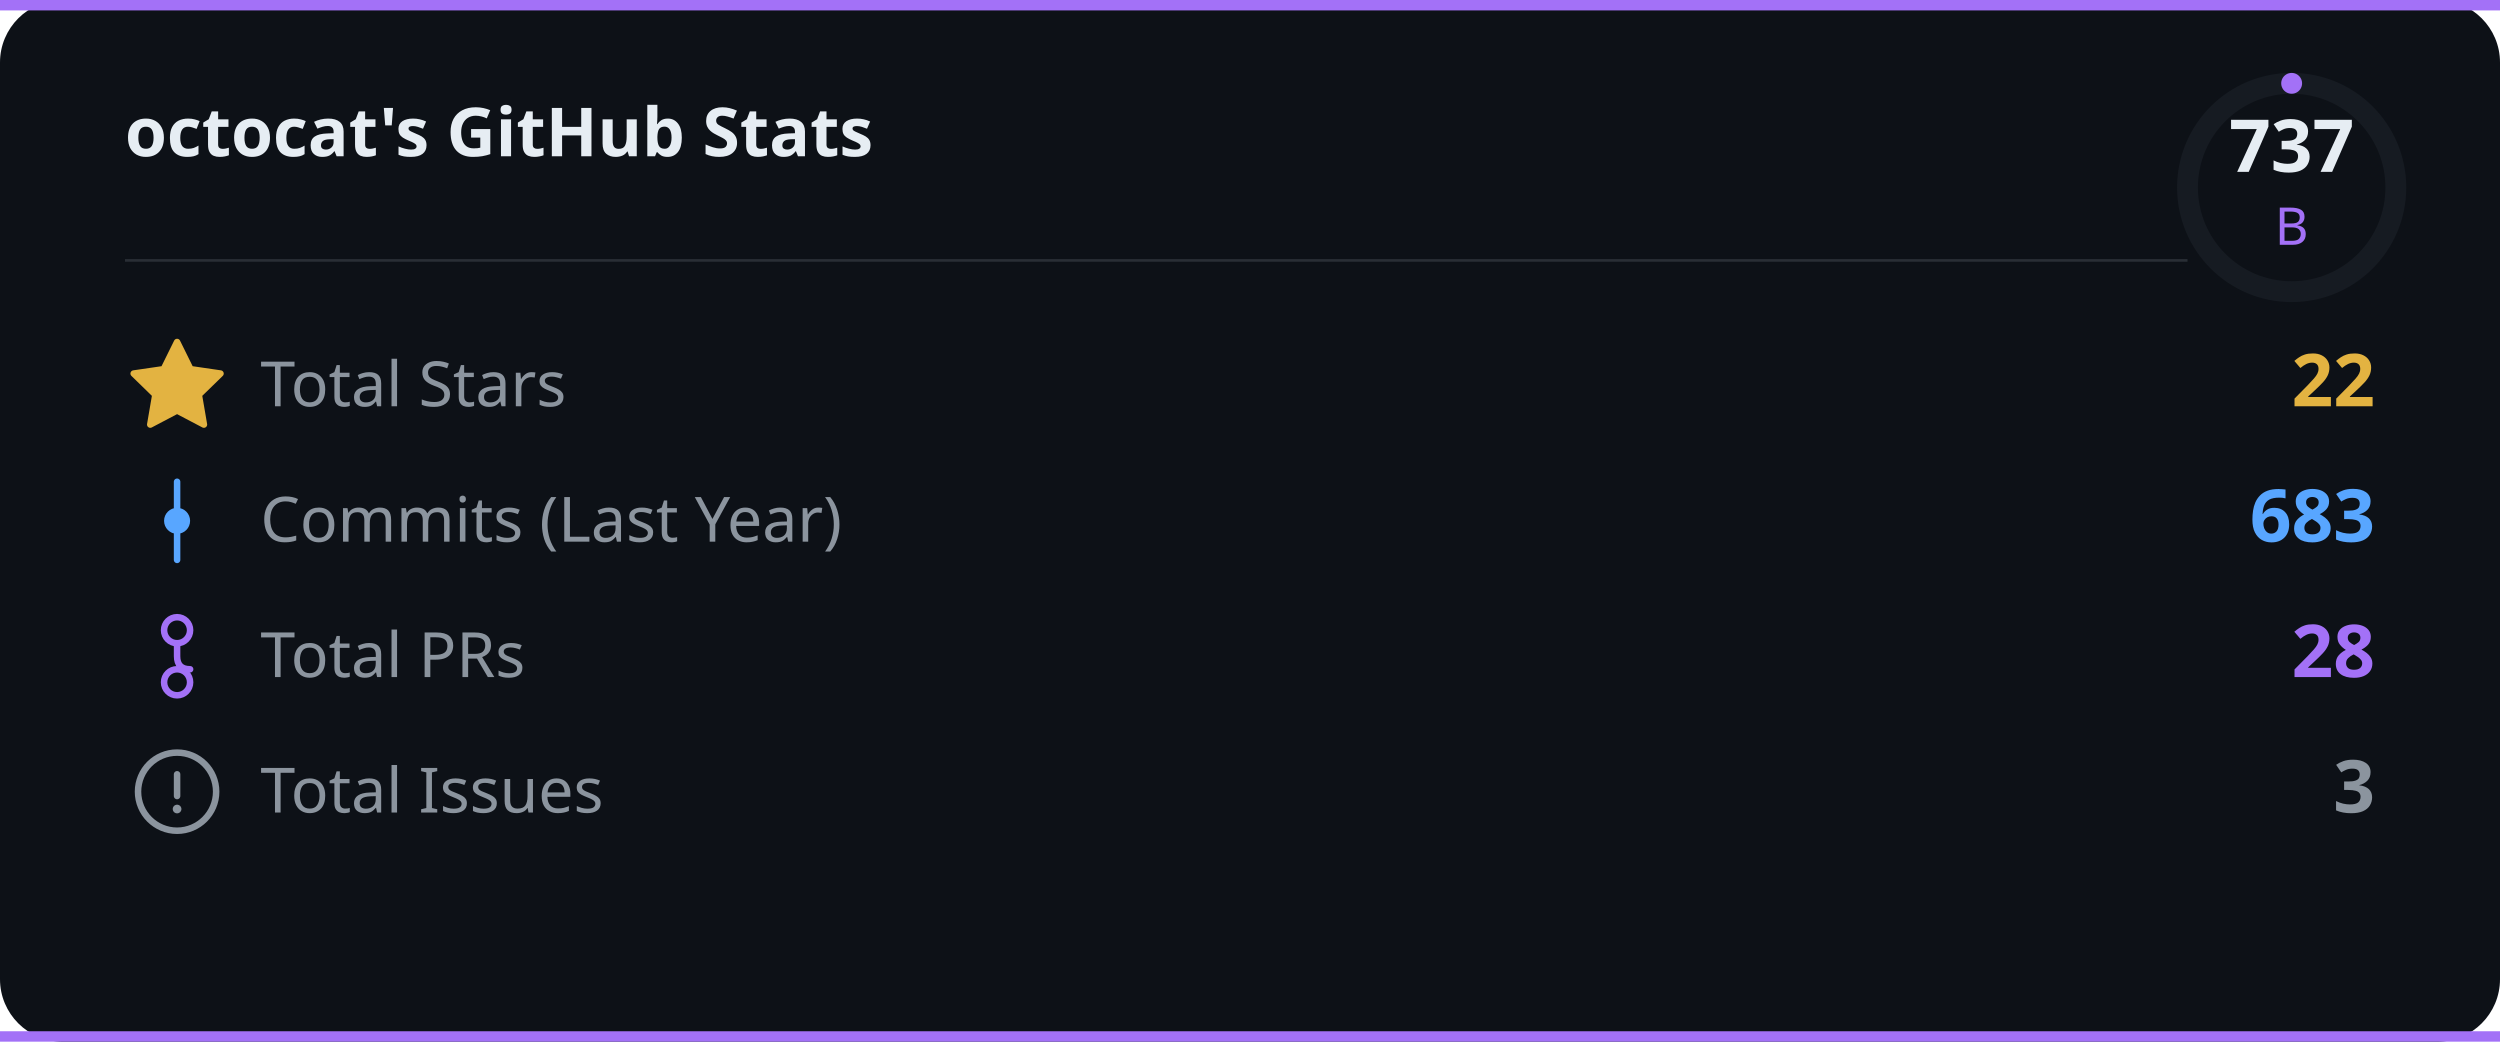
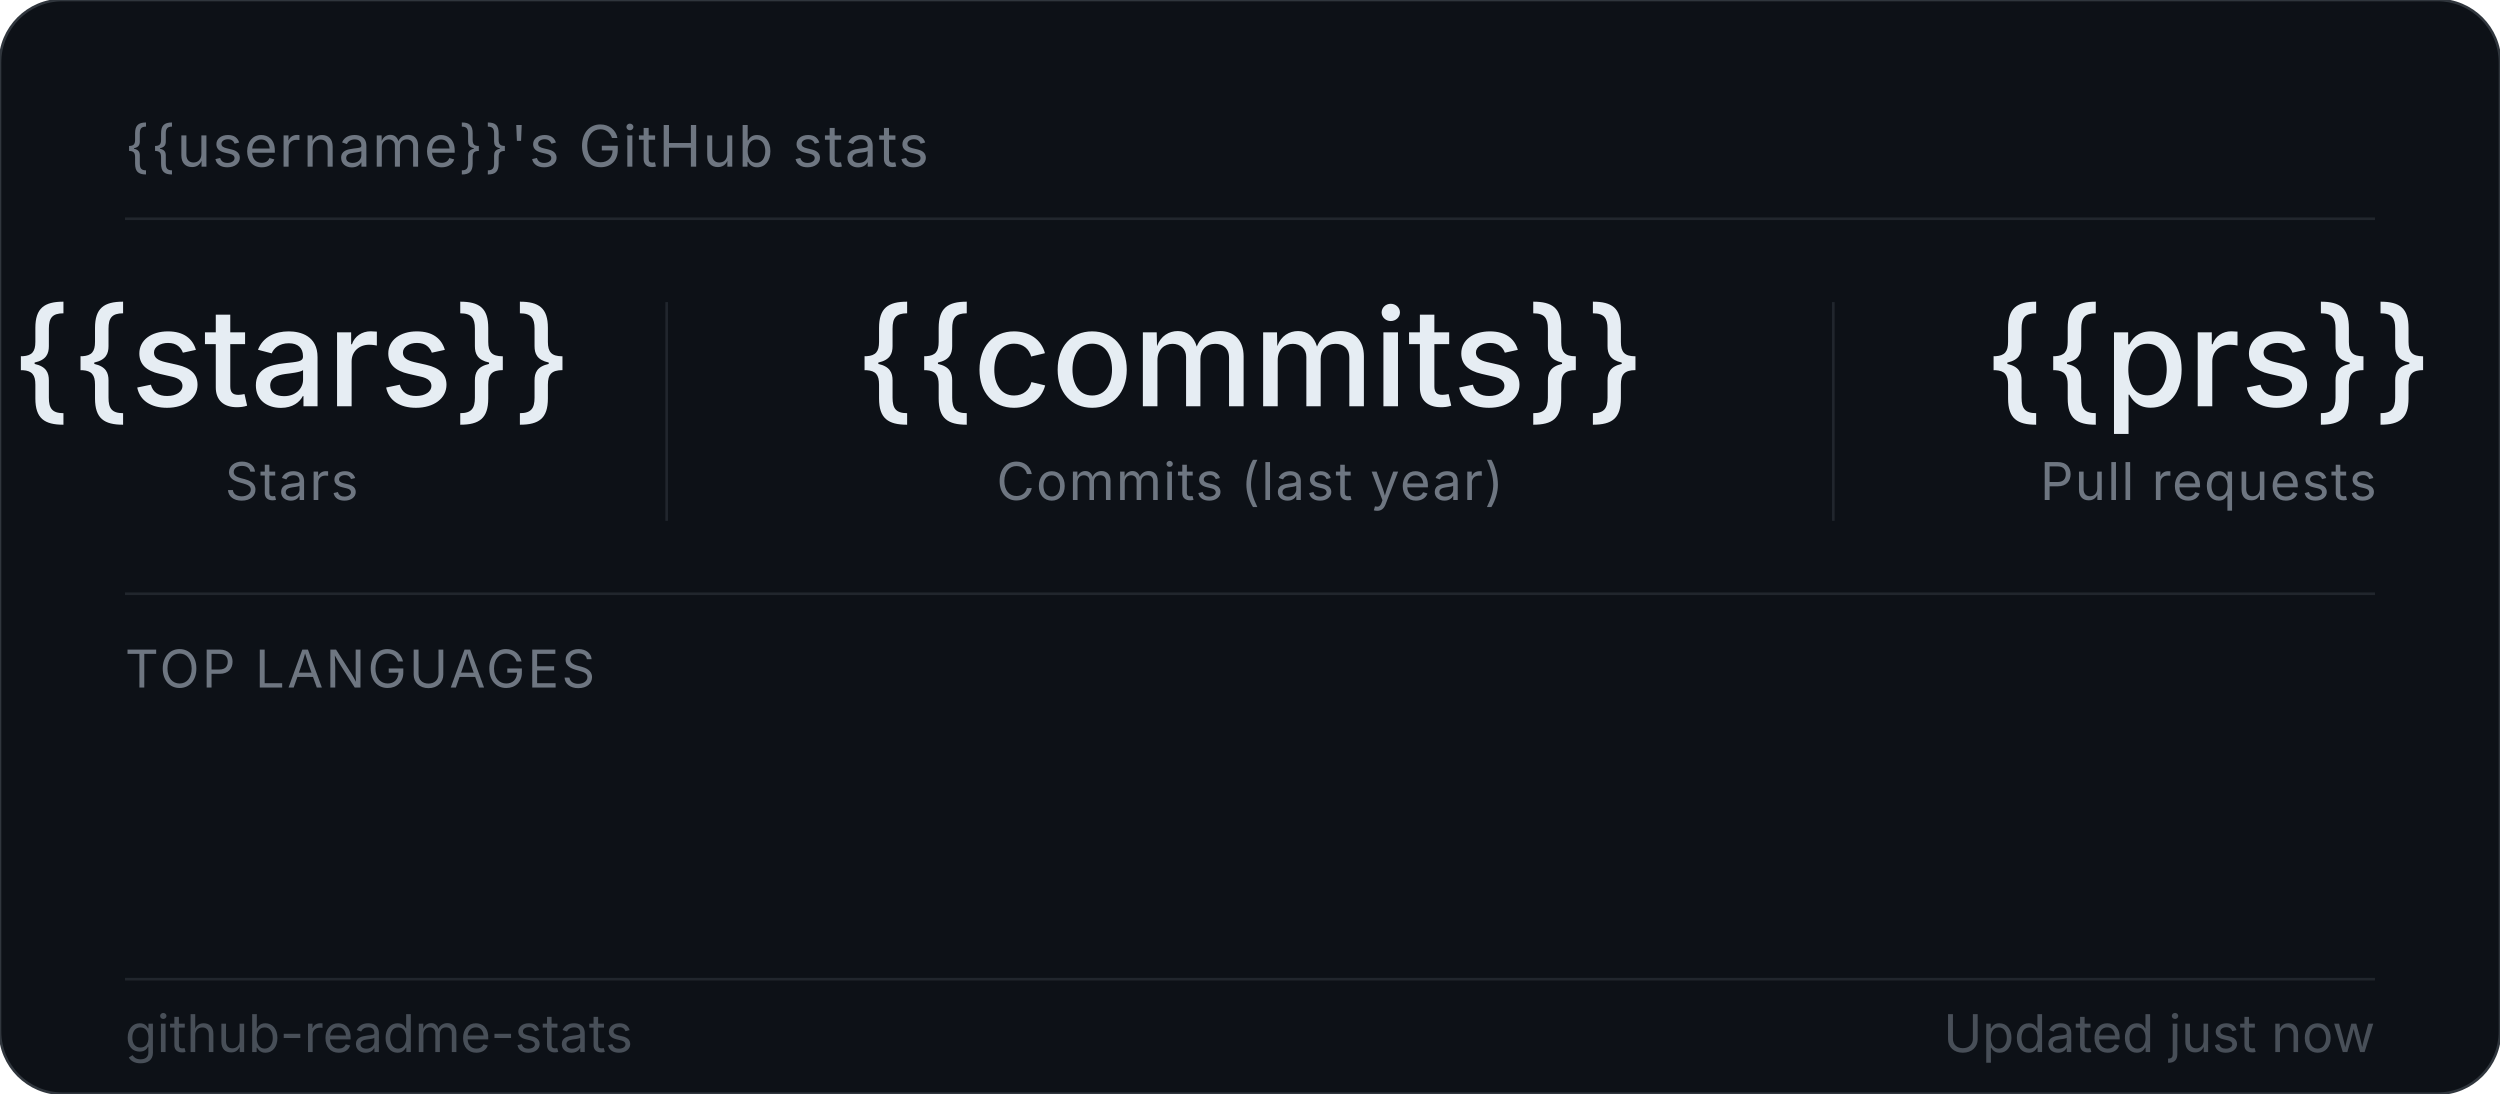
- <svg xmlns="http://www.w3.org/2000/svg" viewBox="0 0 480 200">
-   <style>
-     @keyframes ring-fill {
-       from { stroke-dashoffset: 125.66; }
-       to { stroke-dashoffset: 119.38; }
-     }
-     .ring-arc {
-       animation: ring-fill 0.6s ease-out forwards;
-     }
-   </style>
-   <rect width="480" height="200" fill="#0d1117" rx="12" />
-   <rect width="480" height="2" fill="#a371f7" rx="0" />
-   <text x="24" y="30" font-family="'Segoe UI', system-ui, -apple-system, sans-serif" font-size="13" fill="#e6edf3" font-weight="600">octocat's GitHub Stats</text>
-   <circle cx="440" cy="36" r="20" fill="none" stroke="rgba(48, 54, 61, 0.8)" stroke-width="1" />
-   <circle cx="440" cy="36" r="20" fill="none" stroke="#161b22" stroke-width="4" />
-   <circle cx="440" cy="36" r="20" fill="none" stroke="#a371f7" stroke-width="4" stroke-dasharray="125.66" stroke-dashoffset="125.66" stroke-linecap="round" transform="rotate(-90, 440, 36)" class="ring-arc" />
-   <text x="440" y="33" font-family="'Segoe UI', system-ui, -apple-system, sans-serif" font-size="14" fill="#e6edf3" text-anchor="middle" font-weight="700">737</text>
-   <text x="440" y="47" font-family="'Segoe UI', system-ui, -apple-system, sans-serif" font-size="10" fill="#a371f7" text-anchor="middle">B</text>
-   <line x1="24" y1="50" x2="420" y2="50" stroke="rgba(48, 54, 61, 0.8)" stroke-width="0.5" />
-   <g transform="translate(24, 64)">
-     <svg width="20" height="20" viewBox="0 0 24 24" fill="none">
-       <path d="M12 2l3.09 6.26L22 9.27l-5 4.87 1.18 6.88L12 17.77l-6.18 3.25L7 14.14 2 9.27l6.91-1.01L12 2z" fill="#e3b341" stroke="#e3b341" stroke-width="1.5" stroke-linejoin="round" />
-     </svg>
-   </g>
-   <text x="50" y="78" font-family="'Segoe UI', system-ui, -apple-system, sans-serif" font-size="12" fill="#8b949e">Total Stars</text>
-   <text x="456" y="78" font-family="'Segoe UI', system-ui, -apple-system, sans-serif" font-size="14" fill="#e3b341" text-anchor="end" font-weight="700">22</text>
-   <g transform="translate(24, 90)">
-     <svg width="20" height="20" viewBox="0 0 24 24" fill="none">
-       <circle cx="12" cy="12" r="3" fill="#58a6ff" />
-       <line x1="12" y1="3" x2="12" y2="9" stroke="#58a6ff" stroke-width="1.5" stroke-linecap="round" />
-       <line x1="12" y1="15" x2="12" y2="21" stroke="#58a6ff" stroke-width="1.5" stroke-linecap="round" />
-     </svg>
-   </g>
-   <text x="50" y="104" font-family="'Segoe UI', system-ui, -apple-system, sans-serif" font-size="12" fill="#8b949e">Commits (Last Year)</text>
-   <text x="456" y="104" font-family="'Segoe UI', system-ui, -apple-system, sans-serif" font-size="14" fill="#58a6ff" text-anchor="end" font-weight="700">683</text>
-   <g transform="translate(24, 116)">
-     <svg width="20" height="20" viewBox="0 0 24 24" fill="none">
-       <circle cx="12" cy="6" r="3" fill="none" stroke="#a371f7" stroke-width="1.5" />
-       <circle cx="12" cy="18" r="3" fill="none" stroke="#a371f7" stroke-width="1.5" />
-       <path d="M12 9v3c0 2 1 3 3 3" fill="none" stroke="#a371f7" stroke-width="1.5" stroke-linecap="round" />
-     </svg>
-   </g>
-   <text x="50" y="130" font-family="'Segoe UI', system-ui, -apple-system, sans-serif" font-size="12" fill="#8b949e">Total PRs</text>
-   <text x="456" y="130" font-family="'Segoe UI', system-ui, -apple-system, sans-serif" font-size="14" fill="#a371f7" text-anchor="end" font-weight="700">28</text>
-   <g transform="translate(24, 142)">
-     <svg width="20" height="20" viewBox="0 0 24 24" fill="none">
-       <circle cx="12" cy="12" r="9" fill="none" stroke="#8b949e" stroke-width="1.5" />
-       <line x1="12" y1="8" x2="12" y2="13" stroke="#8b949e" stroke-width="1.5" stroke-linecap="round" />
-       <circle cx="12" cy="16" r="1" fill="#8b949e" />
-     </svg>
-   </g>
-   <text x="50" y="156" font-family="'Segoe UI', system-ui, -apple-system, sans-serif" font-size="12" fill="#8b949e">Total Issues</text>
-   <text x="456" y="156" font-family="'Segoe UI', system-ui, -apple-system, sans-serif" font-size="14" fill="#8b949e" text-anchor="end" font-weight="700">3</text>
-   <rect y="198" width="480" height="2" fill="#a371f7" rx="0" />
+ <svg xmlns="http://www.w3.org/2000/svg" width="480" height="210" viewBox="0 0 480 210">
+   <rect width="480" height="210" fill="#0d1117" rx="12" stroke="#30363d" stroke-width="0.5" />
+   <text x="24" y="32" font-family="-apple-system, BlinkMacSystemFont, 'Segoe UI', sans-serif" font-size="11" fill="#6e7681" letter-spacing="0.3">{{username}}'s GitHub stats</text>
+   <line x1="24" y1="42" x2="456" y2="42" stroke="#21262d" stroke-width="0.5" />
+   <text x="56" y="78" font-family="-apple-system, BlinkMacSystemFont, 'Segoe UI', sans-serif" font-size="26" font-weight="500" fill="#e6edf3" text-anchor="middle">{{stars}}</text>
+   <text x="56" y="96" font-family="-apple-system, BlinkMacSystemFont, 'Segoe UI', sans-serif" font-size="10" fill="#6e7681" text-anchor="middle" letter-spacing="0.3">Stars</text>
+   <line x1="128" y1="58" x2="128" y2="100" stroke="#21262d" stroke-width="0.5" />
+   <text x="240" y="78" font-family="-apple-system, BlinkMacSystemFont, 'Segoe UI', sans-serif" font-size="26" font-weight="500" fill="#e6edf3" text-anchor="middle">{{commits}}</text>
+   <text x="240" y="96" font-family="-apple-system, BlinkMacSystemFont, 'Segoe UI', sans-serif" font-size="10" fill="#6e7681" text-anchor="middle" letter-spacing="0.3">Commits (last year)</text>
+   <line x1="352" y1="58" x2="352" y2="100" stroke="#21262d" stroke-width="0.5" />
+   <text x="424" y="78" font-family="-apple-system, BlinkMacSystemFont, 'Segoe UI', sans-serif" font-size="26" font-weight="500" fill="#e6edf3" text-anchor="middle">{{prs}}</text>
+   <text x="424" y="96" font-family="-apple-system, BlinkMacSystemFont, 'Segoe UI', sans-serif" font-size="10" fill="#6e7681" text-anchor="middle" letter-spacing="0.3">Pull requests</text>
+   <line x1="24" y1="114" x2="456" y2="114" stroke="#21262d" stroke-width="0.5" />
+   <text x="24" y="132" font-family="-apple-system, BlinkMacSystemFont, 'Segoe UI', sans-serif" font-size="10" fill="#6e7681" letter-spacing="0.5">TOP LANGUAGES</text>
+ 
+   {{language_bar}}
+ 
+   {{language_legend}}
+ 
+   <line x1="24" y1="188" x2="456" y2="188" stroke="#21262d" stroke-width="0.5" />
+   <text x="24" y="202" font-family="-apple-system, BlinkMacSystemFont, 'Segoe UI', sans-serif" font-size="10" fill="#484f58">github-readme-stats</text>
+   <text x="456" y="202" font-family="-apple-system, BlinkMacSystemFont, 'Segoe UI', sans-serif" font-size="10" fill="#484f58" text-anchor="end">Updated just now</text>
</svg>
